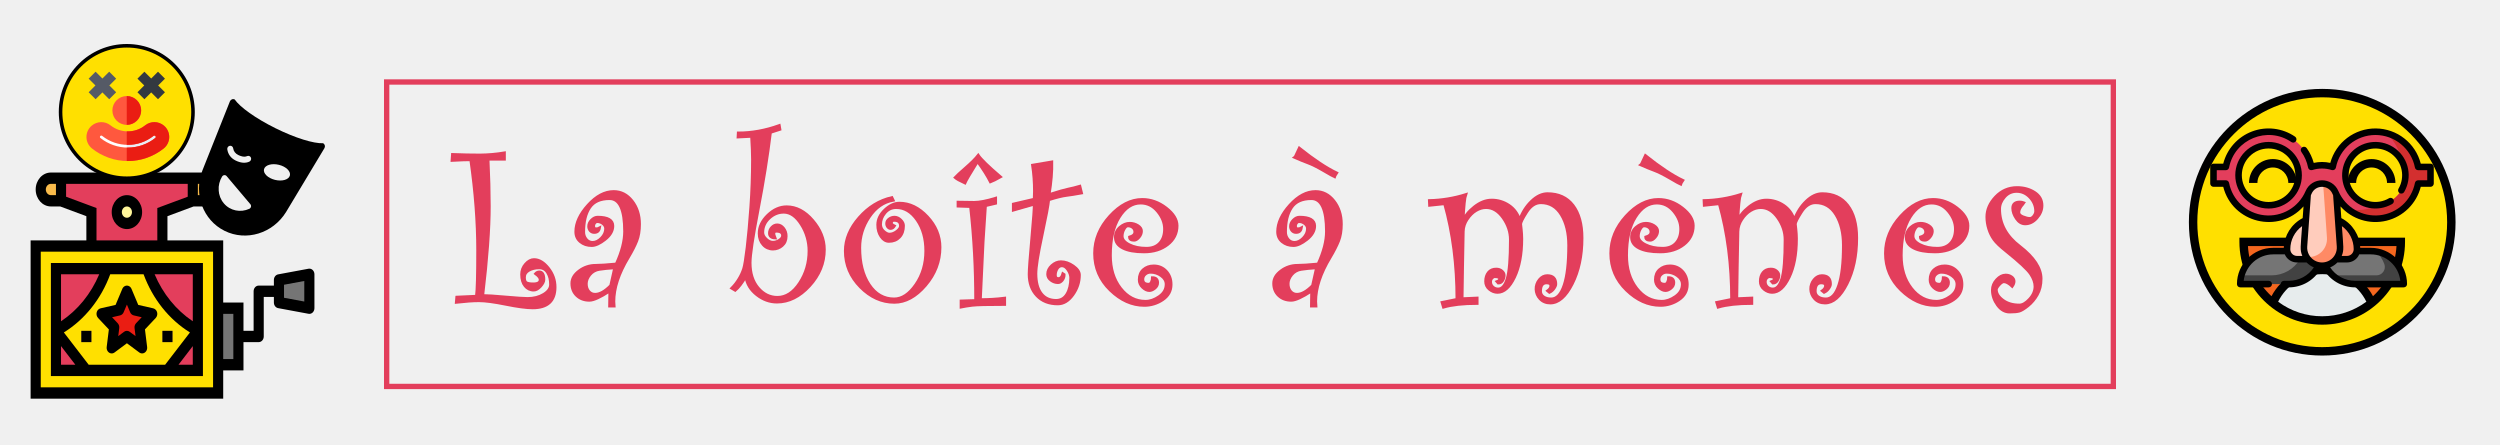
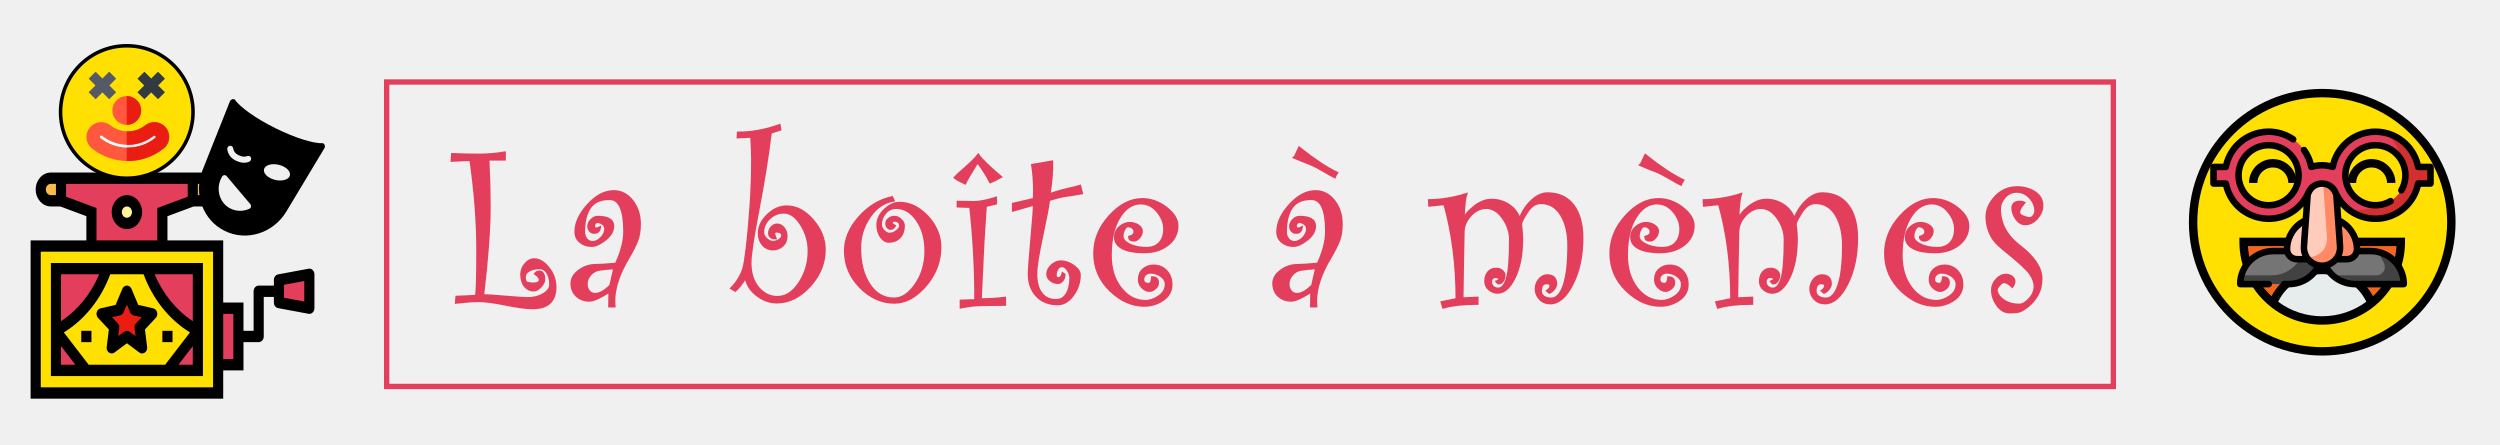
<svg xmlns="http://www.w3.org/2000/svg" viewBox="0 0 5625 1000">
  <defs>
    <style>.cls-1,.cls-10{fill:#e33e5c;}.cls-1,.cls-2{stroke:#e33e5c;}.cls-1,.cls-15,.cls-2{stroke-miterlimit:10;}.cls-1{stroke-width:6px;}.cls-2,.cls-21{fill:none;}.cls-2{stroke-width:12px;}.cls-3{fill:#e7eced;}.cls-4{fill:#f4661e;}.cls-15,.cls-5{fill:#ffe000;}.cls-6{fill:#ffccbc;}.cls-7{fill:#ff8a65;}.cls-8{fill:#757575;}.cls-9{fill:#424242;}.cls-11{fill:#d32f2f;}.cls-12{fill:#f9bb4b;}.cls-13{fill:#fff69a;}.cls-14{fill:#ea1d13;}.cls-15{stroke:#000;stroke-width:8px;}.cls-16{fill:#fff;}.cls-17{fill:#e9edf5;}.cls-18{fill:#ff583e;}.cls-19{fill:#555a66;}.cls-20{fill:#333940;}</style>
  </defs>
  <g id="Texte">
    <path class="cls-1" d="M1204.802,615.737a11.595,11.595,0,0,1,8.645-4.07q10.423,0,10.425,17.554,0,6.618-7.755,15.136-7.759,8.527-15.129,8.522a24.425,24.425,0,0,1-19.706-9.412q-7.759-9.409-7.755-26.203a34.183,34.183,0,0,1,8.9-23.15q8.897-10.17,19.07-10.176,17.032,0,32.292,19.207,15.256,19.211,15.256,42.865,0,46.812-50.601,46.809-20.596,0-60.262-8.013-39.667-8.014-60.517-8.014-19.326,0-51.108,3.562l1.017-11.957,44.244-2.035q2.796-20.092,2.797-103.283,0-94.378-15.511-203.516-14.494,0-42.209,1.526l1.017-13.737q32.545,1.276,62.297,1.272a350.872,350.872,0,0,0,54.923-4.833v14.5h-36.87q2.796,59.785,2.797,105.828,0,76.574-14.748,200.717,13.957,0,51.021,3.307,37.062,3.309,49.758,3.307,20.811,0,36.17-9.285,15.358-9.283,15.36-22.005,0-16.027-6.611-26.712-6.615-10.685-18.562-10.684-13.731,0-23.52,5.596-9.792,5.6-9.79,15.773,0,9.671,4.704,12.083,4.702,2.421,15.129,2.417,15.256,0,15.256-9.412Q1215.227,623.372,1204.802,615.737Z" />
    <path class="cls-1" d="M1349.049,512.707q-1.782,10.436-11.951,10.431a11.76,11.76,0,0,1-9.154-3.943,14.77,14.77,0,0,1-3.56-10.303q0-7.375,6.484-13.864,6.483-6.488,13.857-6.487,34.327,0,34.327,19.842,0,16.54-17.545,30.4-17.545,13.868-30.259,13.864-15.006,0-25.427-8.522-10.43-8.52-10.426-22.768,0-29.508,27.716-60.037Q1350.825,430.793,1380.833,430.793q24.661,0,41.447,21.242,16.782,21.245,16.782,52.278,0,22.132-6.229,37.904-6.234,15.778-18.943,37.143-32.55,53.936-32.547,98.959,0,5.086.509,10.43h-10.425l.508-33.834q-31.788,20.862-45.769,20.86-17.295,0-28.479-10.558-11.193-10.553-11.188-27.602,0-16.027,16.655-28.365a60.693,60.693,0,0,1,36.996-12.338q14.494,0,46.278-3.053,18.814-40.956,18.816-73.012,0-73.771-33.818-73.773-31.025,0-44.498,19.918-13.481,19.92-13.477,54.933a24.889,24.889,0,0,0,5.721,16.495,17.696,17.696,0,0,0,14.112,6.849q10.424,0,19.834-9.666,9.404-9.665,9.408-21.115,0-6.356-5.848-11.066a20.216,20.216,0,0,0-12.968-4.706q-3.051,0-5.467,3.104a10.369,10.369,0,0,0-2.416,6.459q0,6.463,5.34,6.463A15.574,15.574,0,0,0,1349.049,512.707Zm33.818,90.057q-21.359,1.276-34.454,3.434a33.309,33.309,0,0,0-21.104,11.957q-8.01,9.795-8.01,20.479,0,10.178,5.467,16.79a17.717,17.717,0,0,0,14.366,6.614q15.507,0,34.835-19.588Z" />
    <path class="cls-1" d="M1744.085,535.604q-12.968-.507-12.968-10.939a18.666,18.666,0,0,1,5.339-13.102q5.341-5.723,12.205-5.724,8.136,0,14.239,7.505a27.537,27.537,0,0,1,6.103,17.935q0,13.737-9.153,21.496a31.008,31.008,0,0,1-20.596,7.759,28.89,28.89,0,0,1-22.249-9.921q-9.029-9.921-9.027-25.439,0-22.383,19.579-41.211,19.578-18.823,42.464-18.825,32.288,0,58.609,30.654,26.317,30.658,26.317,65.76,0,45.542-33.437,81.916-33.439,36.382-73.357,36.378-24.41,0-45.388-16.408-20.978-16.409-24.792-40.831-12.718,21.627-23.647,30.782l-8.137-4.833a108.803,108.803,0,0,0,16.528-21.369,105.053,105.053,0,0,0,10.425-22.769q3.302-10.811,7.756-47.954,4.446-37.138,8.264-90.691,3.813-53.547,3.813-106.973,0-18.823-2.034-51.896l-30.513,1.526.509-9.413q45.901,0,92.56-16.79l1.521,8.904-21.359,6.869q-9.667,79.884-27.716,173.37-18.057,93.49-18.053,119.947,0,35.106,17.926,56.349,17.927,21.243,43.354,21.242,28.731,0,49.838-32.182,21.103-32.178,21.104-72.121a109.682,109.682,0,0,0-17.291-59.527q-17.294-27.474-39.412-27.475-18.308,0-32.674,13.356-14.369,13.355-14.366,32.18,0,7.632,7.501,14.755,7.497,7.125,15.384,7.123a25.425,25.425,0,0,0,14.366-4.706q6.99-4.705,6.992-10.049,0-9.921-13.985-9.921-5.339,0-5.339,5.851Q1741.288,528.229,1744.085,535.604Z" />
    <path class="cls-1" d="M2012.672,508.383q-3.564,5.855-8.899,5.852-3.308,0-6.103-3.181a12.034,12.034,0,0,1-2.798-8.268q0-6.105,5.595-10.175a20.311,20.311,0,0,1,12.205-4.07q7.371,0,13.857,6.232,6.485,6.237,6.484,13.101,0,16.283-9.154,25.821-9.154,9.539-23.647,9.539-10.428,0-17.926-10.812-7.503-10.809-7.501-26.584,0-18.316,16.047-33.58,16.049-15.264,32.86-15.264,34.387,0,62.921,30.527,28.528,30.527,28.53,68.94,0,47.575-32.714,85.731-32.717,38.159-70.136,38.159-42.514,0-76.5-34.471-33.987-34.468-33.985-81.279,0-39.428,31.22-75.045,31.223-35.613,73.787-45.282l3.06,6.36q-32.659,5.855-53.962,37.65-21.305,31.804-21.303,69.195,0,51.135,21.268,83.061,21.262,31.928,55.907,31.926,26.49,0,48.777-32.308,22.288-32.304,22.288-75.556,0-41.212-19.372-69.322-19.374-28.106-47.16-28.11-15.041,0-24.981,11.829-9.94,11.83-9.94,25.821a20.414,20.414,0,0,0,6.904,15.391q6.902,6.488,13.044,6.487,8.177,0,16.364-6.232,8.183-6.231,8.185-12.084,0-12.461-14.163-12.464-5.924,0-5.924,6.359Q2005.807,505.08,2012.672,508.383Z" />
    <path class="cls-1" d="M2251.255,397.976q-14.749,8.395-22.885,11.448-9.964-19.843-28.86-45.791-24.779,39.942-28.351,48.335-17.295-7.882-22.376-12.465,5.095-5.593,24.215-22.26,19.119-16.658,28.038-28.11Q2210.213,362.87,2251.255,397.976Zm9.408,287.211q-58.737,0-73.23,1.828-14.495,1.824-25.174,4.022V677.047l32.802-1.018a1871.808,1871.808,0,0,0-11.442-211.147l-28.225-.982v-9.194q26.187.513,36.361.509,18.051,0,48.566-9.413v11.702l-22.885,5.41-5.34,81.887-6.103,129.193a428.327,428.327,0,0,0,54.669-3.308Z" />
    <path class="cls-1" d="M2433.644,434.354q-20.854,3.816-34.454,5.469-13.605,1.658-39.54,9.794-1.274,16.283-15.002,80.007-13.73,63.725-13.73,86.112,0,29.001,11.824,44.519,11.823,15.521,33.437,15.519,15.763,0,24.283-14.119,8.515-14.118,8.518-36.505,0-8.646-6.103-17.809-6.103-9.158-13.477-9.158-6.615,0-10.679,6.36a26.771,26.771,0,0,0-4.068,14.755q0,7.381,6.865,7.377,6.864,0,9.916-10.938l3.052,2.035a19.486,19.486,0,0,1-4.45,13.102q-4.452,5.216-9.535,5.215a26.498,26.498,0,0,1-15.892-5.47q-7.503-5.467-7.501-13.864,0-10.935,9.535-19.461,9.535-8.521,20.469-8.522,13.98,0,27.843,9.667,13.856,9.671,13.857,20.352,0,24.171-14.747,44.646-14.749,20.48-34.073,20.479-29.499,0-47.04-18.443-17.544-18.442-17.545-48.717,0-15.007,5.976-80.77,5.972-65.758,5.467-76.445l-47.04,13.483v-13.992l47.04-10.939q.507-7.632.509-17.808a391.489,391.489,0,0,0-4.323-58.765l43.735-7.377q.763,31.803-6.103,73.52,31.783-10.172,42.972-12.338,11.187-2.158,26.19-6.487Z" />
    <path class="cls-1" d="M2592.893,624.641q11.95,0,11.951,11.448,0,7.381-6.483,12.593-6.485,5.216-12.333,5.215-7.377,0-15.129-7.123a22.877,22.877,0,0,1-7.755-17.553q0-14.502,9.407-22.769,9.404-8.265,23.394-8.269,16.781,0,27.97,11.83,11.187,11.829,11.188,30.146,0,21.625-18.943,34.343a73.045,73.045,0,0,1-41.574,12.721q-41.191,0-76.535-34.217-35.347-34.211-35.345-83.06,0-46.042,34.327-83.696,34.327-37.646,72.977-37.65,28.986,0,53.778,19.207,24.791,19.211,24.792,40.067,0,25.948-21.232,42.483-21.233,16.541-53.27,16.536-31.025,0-47.804-8.649-16.781-8.646-16.782-24.168a28.735,28.735,0,0,1,10.426-22.895q10.422-8.902,21.867-8.904a33.865,33.865,0,0,1,18.435,5.215q8.26,5.218,8.264,12.338,0,7.632-5.721,14.246-5.722,6.62-11.061,6.615-10.43,0-10.426-7.378,11.949-3.274,11.951-11.332a12.034,12.034,0,0,0-4.577-9.945,17.007,17.007,0,0,0-10.934-3.653q-4.576,0-8.646,7.505a31.929,31.929,0,0,0-4.068,15.391q0,11.197,15.893,19.207,15.888,8.013,38.522,8.013,19.32,0,30.004-11.701,10.679-11.698,10.68-31.545,0-20.607-15.511-39.431-15.513-18.823-38.142-18.825-28.223,0-48.057,31.672-19.834,31.672-19.834,85.858,0,44.777,22.758,74.029,22.753,29.257,56.067,29.255,15.505,0,30.894-10.812,15.382-10.811,15.384-27.348,0-11.191-10.934-19.08a40.017,40.017,0,0,0-23.902-7.886,17.517,17.517,0,0,0-12.205,4.623,14.425,14.425,0,0,0-5.085,11.046q0,11.042,12.968,11.043,3.814,0,6.103-4.79A22.852,22.852,0,0,0,2592.893,624.641Z" />
    <path class="cls-1" d="M2928.175,512.707q-1.783,10.436-11.951,10.431a11.757,11.757,0,0,1-9.153-3.943,14.768,14.768,0,0,1-3.561-10.303q0-7.375,6.484-13.864,6.483-6.488,13.857-6.487,34.327,0,34.327,19.842,0,16.54-17.545,30.4-17.544,13.868-30.259,13.864-15.006,0-25.427-8.522-10.43-8.52-10.425-22.768,0-29.508,27.715-60.037,27.712-30.527,57.721-30.527,24.659,0,41.446,21.242,16.781,21.245,16.781,52.278,0,22.132-6.229,37.904-6.233,15.778-18.943,37.143-32.55,53.936-32.547,98.959,0,5.086.509,10.43h-10.425l.508-33.834q-31.787,20.862-45.769,20.86-17.294,0-28.479-10.558-11.191-10.553-11.188-27.602,0-16.027,16.655-28.365a60.694,60.694,0,0,1,36.997-12.338q14.493,0,46.277-3.053,18.814-40.956,18.816-73.012,0-73.771-33.818-73.773-31.025,0-44.498,19.918-13.481,19.92-13.477,54.933a24.887,24.887,0,0,0,5.722,16.495,17.695,17.695,0,0,0,14.111,6.849q10.424,0,19.834-9.666,9.404-9.665,9.408-21.115,0-6.356-5.849-11.066a20.215,20.215,0,0,0-12.968-4.706q-3.051,0-5.467,3.104a10.367,10.367,0,0,0-2.416,6.459q0,6.463,5.34,6.463A15.575,15.575,0,0,0,2928.175,512.707Zm33.818,90.057q-21.359,1.276-34.454,3.434a33.311,33.311,0,0,0-21.104,11.957q-8.01,9.795-8.01,20.479,0,10.178,5.467,16.79a17.718,17.718,0,0,0,14.366,6.614q15.507,0,34.835-19.588Zm45.769-213.691q-4.576,6.869-5.085,8.904-3.051-1.27-24.41-13.737-21.359-12.461-34.836-17.426-13.479-4.961-30.767-12.593,1.775-1.27,5.594-10.43,3.814-9.158,4.831-10.939Q2972.923,372.537,3007.762,389.072Z" />
    <path class="cls-1" d="M3419.071,494.391q9.154-24.928,26.825-41.848,17.67-16.915,35.98-16.917,37.378,0,57.593,26.457,20.215,26.461,20.215,73.52,0,59.785-21.867,103.029-21.872,43.251-49.583,43.247-14.495,0-23.394-9.667a32.342,32.342,0,0,1-1.398-42.992q7.497-9.158,17.926-9.158,19.321,0,19.325,19.079,0,4.329-4.322,10.303a24.782,24.782,0,0,1-10.171,8.522l-4.323-3.562q7.373-5.342,7.374-11.448,0-6.354-9.408-6.359-13.479,0-13.477,18.57a14.7,14.7,0,0,0,6.611,12.593q6.609,4.711,17.291,4.706,18.557,0,28.859-30.781,10.298-30.778,10.298-89.547,0-41.719-16.527-68.813-16.532-27.094-46.023-27.093-18.308,0-31.784,21.115-13.479,21.119-13.477,26.965l1.271,11.702a208.126,208.126,0,0,1,1.271,21.114q0,52.661-16.4,86.749-16.4,34.093-38.269,34.089-9.916,0-18.435-6.996a22.163,22.163,0,0,1-8.518-17.935q0-12.211,6.229-19.97,6.227-7.758,17.672-7.76,7.878,0,12.968,4.452,5.083,4.455,5.086,9.54a22.309,22.309,0,0,1-3.561,12.211,11.157,11.157,0,0,1-9.916,5.597l-3.052-3.562q6.103-2.29,6.103-5.852,0-5.084-10.934-5.088-3.051,0-6.103,3.308a11.564,11.564,0,0,0-3.051,8.141,15.114,15.114,0,0,0,4.831,11.448,17.025,17.025,0,0,0,12.205,4.578q12.967,0,20.087-23.276,7.116-23.278,7.12-87.64,0-25.69-16.273-48.843-16.276-23.145-38.396-23.149-11.442,0-22.63,6.741-11.193,6.744-19.706,19.716a50.498,50.498,0,0,0-8.772,27.219l-1.525,81.661q-1.02,60.804-1.018,69.45l33.818-1.527v12.466q-47.045,0-76.027,8.396l-3.306-10.939,33.563-6.869q0-116.509-27.715-214.962L3216.416,462.084l-.509-10.939a298.197,298.197,0,0,0,82.13-13.483q-3.564,9.671-6.103,59.782,5.59-16.532,25.046-31.926,19.452-15.389,39.031-15.391a68.317,68.317,0,0,1,39.285,11.83A59.093,59.093,0,0,1,3419.071,494.391Z" />
    <path class="cls-1" d="M3754.277,624.641q11.949,0,11.951,11.448,0,7.381-6.484,12.593-6.483,5.216-12.332,5.215-7.378,0-15.129-7.123a22.878,22.878,0,0,1-7.756-17.553q0-14.502,9.408-22.769,9.404-8.265,23.393-8.269,16.783,0,27.971,11.83,11.186,11.829,11.188,30.146,0,21.625-18.943,34.343a73.039,73.039,0,0,1-41.573,12.721q-41.193,0-76.536-34.217-35.345-34.211-35.344-83.06,0-46.042,34.327-83.696,34.326-37.646,72.976-37.65,28.988,0,53.779,19.207,24.791,19.211,24.791,40.067,0,25.948-21.231,42.483-21.234,16.541-53.271,16.536-31.025,0-47.803-8.649-16.783-8.646-16.782-24.168a28.737,28.737,0,0,1,10.425-22.895q10.424-8.902,21.868-8.904a33.868,33.868,0,0,1,18.435,5.215q8.26,5.218,8.264,12.338,0,7.632-5.721,14.246-5.722,6.62-11.062,6.615-10.428,0-10.425-7.378,11.949-3.274,11.95-11.332a12.036,12.036,0,0,0-4.576-9.945,17.011,17.011,0,0,0-10.934-3.653q-4.578,0-8.646,7.505a31.918,31.918,0,0,0-4.068,15.391q0,11.197,15.892,19.207,15.889,8.013,38.522,8.013,19.321,0,30.004-11.701,10.68-11.698,10.68-31.545,0-20.607-15.511-39.431-15.513-18.823-38.141-18.825-28.225,0-48.058,31.672-19.833,31.672-19.833,85.858,0,44.777,22.757,74.029,22.753,29.257,56.067,29.255,15.507,0,30.895-10.812,15.381-10.811,15.383-27.348,0-11.191-10.934-19.08a40.012,40.012,0,0,0-23.901-7.886,17.513,17.513,0,0,0-12.205,4.623,14.426,14.426,0,0,0-5.086,11.046q0,11.042,12.969,11.043,3.813,0,6.103-4.79A22.852,22.852,0,0,0,3754.277,624.641Zm32.293-218.778q-4.578,6.869-5.086,8.904-3.051-1.27-24.41-13.737-21.359-12.461-34.835-17.426-13.481-4.961-30.768-12.593,1.777-1.27,5.595-10.43,3.813-9.158,4.831-10.939Q3751.73,389.327,3786.57,405.862Z" />
    <path class="cls-1" d="M4037.104,494.391q9.154-24.928,26.826-41.848,17.669-16.915,35.979-16.917,37.377,0,57.593,26.457,20.215,26.461,20.214,73.52,0,59.785-21.867,103.029-21.872,43.251-49.583,43.247-14.493,0-23.393-9.667a32.339,32.339,0,0,1-1.398-42.992q7.497-9.158,17.926-9.158,19.321,0,19.324,19.079,0,4.329-4.322,10.303a24.782,24.782,0,0,1-10.171,8.522l-4.322-3.562q7.371-5.342,7.374-11.448,0-6.354-9.408-6.359-13.481,0-13.477,18.57a14.7,14.7,0,0,0,6.611,12.593q6.608,4.711,17.29,4.706,18.558,0,28.86-30.781,10.298-30.778,10.298-89.547,0-41.719-16.528-68.813-16.531-27.094-46.022-27.093-18.308,0-31.784,21.115-13.481,21.119-13.477,26.965l1.271,11.702a208.412,208.412,0,0,1,1.271,21.114q0,52.661-16.401,86.749-16.4,34.093-38.268,34.089-9.917,0-18.435-6.996a22.161,22.161,0,0,1-8.519-17.935q0-12.211,6.229-19.97,6.229-7.758,17.672-7.76,7.879,0,12.969,4.452,5.083,4.455,5.085,9.54a22.308,22.308,0,0,1-3.56,12.211,11.158,11.158,0,0,1-9.917,5.597l-3.051-3.562q6.103-2.29,6.103-5.852,0-5.084-10.934-5.088-3.051,0-6.103,3.308a11.565,11.565,0,0,0-3.052,8.141,15.117,15.117,0,0,0,4.831,11.448,17.028,17.028,0,0,0,12.205,4.578q12.968,0,20.088-23.276,7.115-23.278,7.119-87.64,0-25.69-16.273-48.843-16.274-23.145-38.395-23.149-11.443,0-22.631,6.741-11.191,6.744-19.706,19.716a50.506,50.506,0,0,0-8.772,27.219l-1.525,81.661q-1.02,60.804-1.017,69.45l33.817-1.527v12.466q-47.043,0-76.027,8.396l-3.306-10.939,33.564-6.869q0-116.509-27.716-214.962l-33.818,3.562-.508-10.939a298.197,298.197,0,0,0,82.13-13.483q-3.564,9.671-6.103,59.782,5.59-16.532,25.046-31.926,19.452-15.389,39.03-15.391a68.315,68.315,0,0,1,39.285,11.83A59.089,59.089,0,0,1,4037.104,494.391Z" />
    <path class="cls-1" d="M4372.31,624.641q11.95,0,11.951,11.448,0,7.381-6.483,12.593-6.485,5.216-12.333,5.215-7.377,0-15.129-7.123a22.877,22.877,0,0,1-7.755-17.553q0-14.502,9.407-22.769,9.404-8.265,23.394-8.269,16.781,0,27.97,11.83,11.187,11.829,11.188,30.146,0,21.625-18.943,34.343a73.045,73.045,0,0,1-41.574,12.721q-41.191,0-76.535-34.217-35.347-34.211-35.345-83.06,0-46.042,34.327-83.696,34.327-37.646,72.977-37.65,28.986,0,53.778,19.207,24.791,19.211,24.792,40.067,0,25.948-21.232,42.483-21.233,16.541-53.27,16.536-31.025,0-47.804-8.649-16.781-8.646-16.782-24.168a28.735,28.735,0,0,1,10.426-22.895q10.422-8.902,21.867-8.904a33.865,33.865,0,0,1,18.435,5.215q8.26,5.218,8.264,12.338,0,7.632-5.721,14.246-5.722,6.62-11.061,6.615-10.43,0-10.426-7.378,11.949-3.274,11.951-11.332a12.034,12.034,0,0,0-4.577-9.945,17.007,17.007,0,0,0-10.934-3.653q-4.576,0-8.646,7.505a31.929,31.929,0,0,0-4.068,15.391q0,11.197,15.893,19.207,15.888,8.013,38.522,8.013,19.32,0,30.004-11.701,10.679-11.698,10.68-31.545,0-20.607-15.511-39.431-15.513-18.823-38.142-18.825-28.223,0-48.057,31.672-19.834,31.672-19.834,85.858,0,44.777,22.758,74.029,22.753,29.257,56.067,29.255,15.505,0,30.894-10.812,15.382-10.811,15.384-27.348,0-11.191-10.934-19.08a40.017,40.017,0,0,0-23.902-7.886,17.517,17.517,0,0,0-12.205,4.623,14.425,14.425,0,0,0-5.085,11.046q0,11.042,12.968,11.043,3.814,0,6.103-4.79A22.851,22.851,0,0,0,4372.31,624.641Z" />
    <path class="cls-1" d="M4527.491,644.484q-10.935-10.428-18.815-10.431-4.327,0-10.553,6.868-6.233,6.87-6.229,10.939,0,12.467,14.62,23.404,14.619,10.935,36.997,10.939,10.679,0,22.885-13.229,12.205-13.225,12.205-28.492,0-12.976-9.79-27.856-9.791-14.883-55.304-51.515-19.584-15.514-27.207-26.076a82.519,82.519,0,0,1-11.824-24.04,90.312,90.312,0,0,1-4.195-26.965q0-24.422,19.833-45.282,19.834-20.856,48.312-20.86,22.373,0,39.285,10.812,16.907,10.816,16.909,29.637,0,15.264-11.569,28.365-11.572,13.106-26.317,13.101-11.955,0-20.087-12.084-8.142-12.079-8.137-23.277,0-13.988,16.019-13.992a24.519,24.519,0,0,1,9.408,1.781,17.374,17.374,0,0,1-2.288,3.053q-9.154,10.178-9.154,18.571,0,6.105,9.154,9.794,9.154,3.691,15.256,3.688,5.084,0,9.154-5.469,4.065-5.468,4.068-10.558,0-17.297-12.587-30.909-12.586-13.605-30.131-13.61-16.276,0-27.207,12.592-10.937,12.593-10.934,26.839,0,49.606,45.26,83.95,48.059,37.146,48.058,73.012,0,20.862-8.645,35.996a86.49,86.49,0,0,1-20.851,24.931q-12.205,9.791-19.325,11.957-7.121,2.158-22.121,2.162-16.02,0-27.462-15.772-11.442-15.771-11.442-33.834,0-12.976,9.663-23.404,9.659-10.428,20.342-10.431a22.448,22.448,0,0,1,13.349,4.07q5.722,4.072,5.722,10.176Q4531.814,638.378,4527.491,644.484Z" />
  </g>
  <g id="soulignage">
    <rect class="cls-2" x="870" y="184.5" width="3885" height="685" />
  </g>
  <g id="icons">
    <g id="smiley1">
      <path class="cls-3" d="M5225,607.368a120.13,120.13,0,0,1,111.032,74.4,176.369,176.369,0,0,1-221.937,0A119.824,119.824,0,0,1,5225,607.368Z" />
      <path class="cls-4" d="M5048.158,544.21H5401.843a176.161,176.161,0,0,1-65.81,137.558,119.955,119.955,0,0,0-221.937,0A175.89,175.89,0,0,1,5048.158,544.21Z" />
      <path class="cls-5" d="M5336.032,681.768a176.16,176.16,0,0,0,65.81-137.558H5048.158a176.765,176.765,0,0,0,287.873,137.558ZM5225,209.473c160.421,0,290.527,130.105,290.527,290.527S5385.421,790.527,5225,790.527,4934.473,660.421,4934.473,500,5064.579,209.473,5225,209.473Z" />
      <path d="M5225,200c-165.421,0-300,134.579-300,300s134.579,300,300,300,300-134.579,300-300S5390.421,200,5225,200Zm0,581.053c-154.973,0-281.053-126.08-281.053-281.053S5070.027,218.947,5225,218.947,5506.053,345.027,5506.053,500,5379.973,781.053,5225,781.053Z" />
      <path d="M5113.947,376.842a34.777,34.777,0,0,1,34.737,34.737h18.947a53.685,53.685,0,0,0-107.37,0h18.947A34.781,34.781,0,0,1,5113.947,376.842Z" />
      <path d="M5336.053,376.842a34.777,34.777,0,0,1,34.737,34.737h18.947a53.685,53.685,0,0,0-107.37,0H5301.314A34.779,34.779,0,0,1,5336.053,376.842Z" />
      <path d="M5038.685,544.21a186.315,186.315,0,0,0,372.63-.001v-9.473H5038.685Zm87.101,134.637a110.465,110.465,0,0,1,198.537.002A167.634,167.634,0,0,1,5225,711.579,164.923,164.923,0,0,1,5125.786,678.847Zm266.319-125.162a166.134,166.134,0,0,1-52.85,112.757,129.413,129.413,0,0,0-228.414.002,165.806,165.806,0,0,1-52.946-112.759H5392.105Z" />
      <path class="cls-6" d="M5183.891,554.35l4.179-58.842a71.504,71.504,0,0,0-42.275,65.258,22.443,22.443,0,0,0,22.442,22.442h24.925A40.538,40.538,0,0,1,5183.891,554.35Z" />
      <path class="cls-7" d="M5265.109,554.35l-4.179-58.842a71.504,71.504,0,0,1,42.275,65.258,22.443,22.443,0,0,1-22.442,22.442h-24.925A40.538,40.538,0,0,0,5265.109,554.35Z" />
      <path class="cls-6" d="M5256.617,437.054c-.66-1.355-1.297-2.717-1.896-4.102a32.851,32.851,0,0,0-60.442,0c-.599,1.385-1.236,2.748-1.896,4.102-.537,3.124.092-2.786-8.493,117.296a40.711,40.711,0,1,0,81.219,0C5256.528,434.322,5257.154,440.174,5256.617,437.054Z" />
      <path class="cls-7" d="M5265.109,554.35c-8.581-120.028-7.955-114.172-8.493-117.296-.66-1.355-1.297-2.717-1.896-4.102a32.913,32.913,0,0,0-29.615-19.948c.046.104.1.2.142.299.599,1.385,1.236,2.748,1.896,4.102.537,3.124-.088-2.732,8.493,117.296a40.655,40.655,0,0,1-46.205,43.196,40.707,40.707,0,0,0,75.677-23.547Z" />
      <path class="cls-8" d="M5334.236,564.949h-31.426a22.447,22.447,0,0,1-22.043,18.259h-24.929l.004-.008a40.623,40.623,0,0,1-23.958,14.065,74.266,74.266,0,0,0,66.874,41.941H5408.493A74.256,74.256,0,0,0,5334.236,564.949Z" />
      <path class="cls-8" d="M5193.162,583.205h-24.925a22.444,22.444,0,0,1-22.047-18.255h-31.426a74.256,74.256,0,0,0-74.257,74.257h109.736a74.261,74.261,0,0,0,66.874-41.945A40.626,40.626,0,0,1,5193.162,583.205Z" />
      <path class="cls-9" d="M5346.278,565.936a74.385,74.385,0,0,1,18.532,28.436,18.873,18.873,0,0,1-17.822,25.186H5259.46a74.695,74.695,0,0,1-12.054-.986,73.991,73.991,0,0,0,51.351,20.635H5408.493A74.266,74.266,0,0,0,5346.278,565.936Z" />
      <path class="cls-9" d="M5193.162,583.205h-18.367a74.204,74.204,0,0,1-63.85,36.353H5043.155a74.23,74.23,0,0,0-2.648,19.648h109.736a74.261,74.261,0,0,0,66.874-41.945A40.626,40.626,0,0,1,5193.162,583.205Z" />
      <path class="cls-10" d="M5440.825,375.587a97.927,97.927,0,0,0-192.248,0,79.267,79.267,0,0,0-48.15,0,97.93,97.93,0,0,0-192.252,0h-27.807v37.393h27.807a97.937,97.937,0,0,0,186.104,19.971,32.851,32.851,0,0,1,60.442,0,97.937,97.937,0,0,0,186.104-19.971h27.807V375.587Zm-336.526,86.269a67.57,67.57,0,1,1,67.572-67.572A67.646,67.646,0,0,1,5104.299,461.856Zm240.402-.073a67.499,67.499,0,1,1,67.499-67.499A67.576,67.576,0,0,1,5344.701,461.783Z" />
      <path class="cls-11" d="M5440.825,375.587a98.031,98.031,0,0,0-73.125-76.483,97.852,97.852,0,0,1,33.828,56.835h-1.324a67.435,67.435,0,0,1-49.597,105.568,98.114,98.114,0,0,1-68.186,8.32,97.91,97.91,0,0,0,158.404-56.846h27.807V375.587Z" />
      <path d="M5468.632,368.219h-21.909a105.306,105.306,0,0,0-203.592-1.723,85.939,85.939,0,0,0-37.259,0,104.181,104.181,0,0,0-15.792-33.26,7.368,7.368,0,1,0-12,8.554,89.566,89.566,0,0,1,15.112,35.198,7.368,7.368,0,0,0,9.471,5.618,71.56,71.56,0,0,1,43.676,0,7.368,7.368,0,0,0,9.471-5.618,90.559,90.559,0,0,1,177.78,0,7.37,7.37,0,0,0,7.234,5.967h20.439v22.657h-20.439a7.367,7.367,0,0,0-7.234,5.971,90.569,90.569,0,0,1-172.1,18.455c-13.973-32.481-59.985-32.527-73.981,0a90.569,90.569,0,0,1-172.1-18.455,7.367,7.367,0,0,0-7.234-5.971h-20.439V382.956h20.439a7.367,7.367,0,0,0,7.234-5.967c12.376-64.003,86.749-94.086,140.129-57.368A7.369,7.369,0,0,0,5163.893,307.478a105.314,105.314,0,0,0-161.616,60.741h-21.909A7.368,7.368,0,0,0,4973,375.587v37.393a7.37,7.37,0,0,0,7.368,7.368h21.909c20.685,81.322,124.518,106.927,180.608,44.032-.48,6.823-1.086,15.439-1.854,26.345a79.04,79.04,0,0,0-42.54,66.855h-23.728a81.715,81.715,0,0,0-81.625,81.625,7.368,7.368,0,0,0,7.368,7.368h64.053a7.368,7.368,0,1,0,0-14.736h-56.282a66.987,66.987,0,0,1,66.486-59.521h25.992a29.854,29.854,0,0,0,27.481,18.255H5189.862a48.16,48.16,0,0,0,16.294,11.083,67.38,67.38,0,0,1-55.914,30.183h-11.298a7.368,7.368,0,0,0,0,14.736h11.298a82.191,82.191,0,0,0,71.018-41.377,47.376,47.376,0,0,0,6.478,0,82.186,82.186,0,0,0,71.018,41.377H5408.493a7.368,7.368,0,0,0,7.368-7.368,81.715,81.715,0,0,0-81.625-81.625H5310.508a79.04,79.04,0,0,0-42.54-66.855c-.768-10.906-1.374-19.522-1.854-26.345A105.321,105.321,0,0,0,5446.723,420.349h21.909A7.368,7.368,0,0,0,5476,412.981V375.587A7.37,7.37,0,0,0,5468.632,368.219Zm-315.469,192.547a64.256,64.256,0,0,1,26.587-51.984c-3.354,47.275-5.277,53.435.434,67.058h-11.946A15.139,15.139,0,0,1,5153.163,560.766Zm247.559,71.072H5298.757a67.38,67.38,0,0,1-55.914-30.183,48.107,48.107,0,0,0,16.291-11.083h21.629a29.854,29.854,0,0,0,27.481-18.255h25.992A66.987,66.987,0,0,1,5400.722,631.838Zm-104.885-71.072a15.14,15.14,0,0,1-15.074,15.074h-11.946c5.618-13.405,3.845-18.931.434-67.058A64.256,64.256,0,0,1,5295.837,560.766Zm-38.08-5.895a33.34,33.34,0,1,1-66.513.004c7.08-99.102,7.921-112.81,8.243-115.561q.812-1.71,1.558-3.45c8.876-20.627,38.019-20.658,46.907,0q.754,1.744,1.558,3.45C5249.836,442.074,5250.684,455.893,5257.757,554.872Z" />
      <path d="M5104.299,319.348a74.937,74.937,0,1,0,74.94,74.937A75.022,75.022,0,0,0,5104.299,319.348Zm0,135.141a60.202,60.202,0,1,1,60.204-60.204A60.271,60.271,0,0,1,5104.299,454.488Z" />
      <path d="M5399.279,434.629a7.364,7.364,0,0,0,10.081-2.636,74.901,74.901,0,1,0-26.863,26.901,7.369,7.369,0,1,0-7.46-12.71,60.15,60.15,0,1,1,21.606-21.632A7.363,7.363,0,0,0,5399.279,434.629Z" />
    </g>
    <g id="boite2">
      <path class="cls-5" d="M80.281,553.557H490.803V884.28H80.281Z" />
      <path class="cls-5" d="M125.895,604.438H445.19v228.962H125.895Z" />
      <path class="cls-10" d="M137.298,400.916v50.88l68.42,25.44v76.321H365.366V477.236l68.42-25.44V400.916Z" />
      <path class="cls-12" d="M114.491,400.916h22.807v50.88H114.491c-12.596,0-22.807-11.39-22.807-25.44S101.895,400.916,114.491,400.916Z" />
      <path class="cls-12" d="M456.593,451.796h-22.807V400.916h22.807c12.596,0,22.807,11.39,22.807,25.44S469.189,451.796,456.593,451.796Z" />
      <ellipse class="cls-13" cx="285.542" cy="477.236" rx="22.807" ry="25.44" />
      <path class="cls-10" d="M125.895,744.359,194.315,833.399H125.895Z" />
      <path class="cls-10" d="M331.156,604.438c20.098,61.512,61.048,111.759,114.034,139.921V604.438Z" />
      <path class="cls-10" d="M445.19,744.359l-68.42,89.041h68.42Z" />
      <path class="cls-10" d="M239.929,604.438c-20.098,61.512-61.048,111.759-114.034,139.921V604.438Z" />
      <path class="cls-14" d="M285.542,655.318l17.618,41.875,39.399,9.006-28.508,30.299,5.702,46.021-34.21-25.44L251.332,782.519l5.702-46.021-28.508-30.299,39.399-9.006Z" />
-       <path class="cls-8" d="M696.064,693.478,627.644,680.758V629.878l68.42-12.72Z" />
-       <path class="cls-8" d="M490.803,693.478h45.614V820.679H490.803Z" />
+       <path class="cls-10" d="M696.064,693.478,627.644,680.758V629.878l68.42-12.72Z" />
+       <path class="cls-10" d="M490.803,693.478h45.614V820.679H490.803Z" />
      <path class="cls-12" d="M182.912,744.359h22.807v25.44H182.912Z" />
      <path class="cls-12" d="M365.366,744.359h22.807v25.44H365.366Z" />
      <path d="M114.491,591.717V846.12H456.593V591.717Zm22.807,25.44h85.936c-18.546,44.009-48.475,80.819-85.936,105.691Zm0,203.522V778.703l32.226,41.976Zm296.488,0h-32.226l32.226-41.976Zm0-203.522V722.849c-37.382-24.961-67.273-61.748-85.879-105.691Zm-6.409,130.839-55.854,72.683H199.561L143.684,747.997c47.077-29.147,83.867-75.286,104.33-130.839h75.057C343.527,672.707,380.31,718.845,427.378,747.997Z" />
      <path d="M285.542,515.397c18.894,0,34.21-17.085,34.21-38.16S304.436,439.076,285.542,439.076,251.332,456.161,251.332,477.236s15.316,38.16,34.21,38.16Zm0-50.88c6.298,0,11.403,5.695,11.403,12.72s-5.105,12.72-11.403,12.72-11.403-5.695-11.403-12.72S279.244,464.516,285.542,464.516Z" />
      <path d="M217.567,702.688a13.725,13.725,0,0,0,3.102,12.72l24.266,25.796-4.892,39.572c-.861,6.959,3.498,13.379,9.737,14.34a10.482,10.482,0,0,0,7.881-2.014l27.881-20.759,27.881,20.734c5.241,3.895,12.321,2.312,15.812-3.534a13.898,13.898,0,0,0,1.806-8.791l-4.892-39.572,24.266-25.796a13.78,13.78,0,0,0,.324-17.985,11.141,11.141,0,0,0-5.889-3.639l-33.8-7.734-15.189-36.1c-2.679-6.358-9.472-9.089-15.171-6.1a12.144,12.144,0,0,0-5.469,6.1l-15.189,36.1-33.8,7.734a11.991,11.991,0,0,0-8.667,8.93Zm52.649,6.958a11.717,11.717,0,0,0,7.982-7.047l7.344-17.337,7.298,17.337a11.717,11.717,0,0,0,7.982,7.047l18.029,4.134-12.703,13.509a13.615,13.615,0,0,0-3.421,10.952l2.224,18.012-13.114-9.756a10.433,10.433,0,0,0-12.658,0l-13.114,9.756,2.224-18.012a13.615,13.615,0,0,0-3.421-10.952l-12.681-13.458Z" />
      <path d="M309.368,241.565l-4.399-6.598c-14.085-13.931,43.281-15.712,30.792,0s15.607,3.665,29.693,17.596,44.691,12.056-78.08-1.1c5.558-6.993,22.027-.552,21.994-9.898,0-.572-84.656,19.255-84.679,18.695l-41.778-48.2v87.095c.008,34.614,14.081,67.358,38.27,89.041H114.491c-18.894,0-34.21,17.085-34.21,38.16s15.316,38.16,34.21,38.16H135.451L194.315,486.408V540.837H68.878V897H502.207V833.399h45.614V769.799h34.21c6.298,0,11.403-5.695,11.403-12.72V668.038H616.241v12.72c.003,6.218,4.035,11.522,9.533,12.542l68.42,12.72a9.312,9.312,0,0,0,1.87.178c6.298,0,11.403-5.695,11.403-12.72V617.158c-.003-7.025-5.111-12.717-11.409-12.714a10.248,10.248,0,0,0-1.865.172L625.774,617.336c-5.499,1.02-9.531,6.324-9.533,12.542v12.72H582.031c-6.298,0-11.403,5.695-11.403,12.72V744.359h-22.807V680.758H502.207V540.837H376.769V486.408l58.864-21.891h20.959c18.894,0,34.21-17.085,34.21-38.16s-15.316-38.16-34.21-38.16H349.903c24.189-21.682,38.262-54.427,38.27-89.041V212.06l-70.007,36.103c0,.56,23.094,24.721,23.094,25.294-.189,21.285-39.976,25.083-20.895,25.294s-12.286,24.584-12.097,3.299,50.974-53.676,31.892-53.886c-8.637-.095-48.558-19.632-54.986-13.197l85.778-48.388c-3.435-2.738-19.317,3.395-23.094,5.499l-62.316-8.905-22.362,51.794c-3.777-2.104-19.659-52.225-23.094-49.488ZM125.895,439.076h-11.403c-6.298,0-11.403-5.695-11.403-12.72s5.105-12.72,11.403-12.72h11.403ZM639.047,640.652l45.614-8.472v46.276l-45.614-8.472ZM502.207,706.198h22.807V807.959H502.207Zm-57.017-292.562h11.403c6.298,0,11.403,5.695,11.403,12.72s-5.105,12.72-11.403,12.72h-11.403ZM479.4,566.277v305.283H91.684V566.277Zm-57.017-152.641V442.625l-68.42,25.44V540.837H217.122V468.065L148.701,442.625V413.636ZM375.732,161.32l36.183,28.824-33.526-5.342c-6.234-.998-12.013,3.831-12.907,10.785a14.163,14.163,0,0,0-.116,1.808v71.055l-60.575-67.569ZM365.138,304.167c-2.469,49.035-40.107,86.554-84.066,83.8-40.511-2.538-72.85-38.611-75.125-83.8l79.596-88.786ZM266.293,200.879l-60.575,67.569V197.394c0-7.025-5.105-12.72-11.403-12.72a9.928,9.928,0,0,0-1.619.127l-33.526,5.342,36.183-28.824Z" />
      <path d="M114.491,299.155" />
      <path d="M182.912,744.359h22.807v25.44H182.912Z" />
      <path d="M365.366,744.359h22.807v25.44H365.366Z" />
-       <g id="masque">
-         <path d="M730.849,327.135a7.544,7.544,0,0,0-3.912-4.816l-.126-.063c-20.823.982-62.243-11.59-107.034-33.779s-79.872-47.517-91.723-64.685l-.095-.047a7.511,7.511,0,0,0-6.193-.19,8.169,8.169,0,0,0-4.484,4.549L455.211,384.039c-20.095,52.799,1.588,111.32,50.173,135.389s108.263,5.854,138.1-42.119L729.93,333.45A8.156,8.156,0,0,0,730.849,327.135Zm-219.453,8.874a7.083,7.083,0,0,1,5.583-7.958,6.446,6.446,0,0,1,7.587,5.469c1.008,6.829,4.916,11.971,11.582,15.273,4.512,2.235,13.075,5.535,19.727,2.48a6.433,6.433,0,0,1,8.709,3.382,7.095,7.095,0,0,1-3.588,9.048c-8.732,4.022-19.433,3.135-30.942-2.567C519.513,355.916,513.075,347.237,511.396,336.009Zm49.594,133.781c-19.592,9.048-42.999,4.734-57.396-12.312-14.381-17.039-15.291-41.518-3.903-60.263a6.547,6.547,0,0,1,4.91-3.149,6.077,6.077,0,0,1,5.268,2.118l53.525,63.378a6.478,6.478,0,0,1,1.305,5.655A6.79,6.79,0,0,1,560.99,469.791Zm57.697-65.082c-16.056-3.96-27.068-14.731-24.599-24.078,2.461-9.351,17.492-13.713,33.541-9.758,16.06,3.952,27.076,14.735,24.607,24.082C649.77,404.293,634.747,408.66,618.687,404.709Z" />
-       </g>
+       <path d="M730.849,327.135a7.544,7.544,0,0,0-3.912-4.816l-.126-.063c-20.823.982-62.243-11.59-107.034-33.779s-79.872-47.517-91.723-64.685l-.095-.047a7.511,7.511,0,0,0-6.193-.19,8.169,8.169,0,0,0-4.484,4.549L455.211,384.039c-20.095,52.799,1.588,111.32,50.173,135.389s108.263,5.854,138.1-42.119L729.93,333.45A8.156,8.156,0,0,0,730.849,327.135Zm-219.453,8.874a7.083,7.083,0,0,1,5.583-7.958,6.446,6.446,0,0,1,7.587,5.469c1.008,6.829,4.916,11.971,11.582,15.273,4.512,2.235,13.075,5.535,19.727,2.48a6.433,6.433,0,0,1,8.709,3.382,7.095,7.095,0,0,1-3.588,9.048c-8.732,4.022-19.433,3.135-30.942-2.567C519.513,355.916,513.075,347.237,511.396,336.009Zm49.594,133.781c-19.592,9.048-42.999,4.734-57.396-12.312-14.381-17.039-15.291-41.518-3.903-60.263a6.547,6.547,0,0,1,4.91-3.149,6.077,6.077,0,0,1,5.268,2.118l53.525,63.378a6.478,6.478,0,0,1,1.305,5.655A6.79,6.79,0,0,1,560.99,469.791Zm57.697-65.082c-16.056-3.96-27.068-14.731-24.599-24.078,2.461-9.351,17.492-13.713,33.541-9.758,16.06,3.952,27.076,14.735,24.607,24.082C649.77,404.293,634.747,408.66,618.687,404.709Z" />
    </g>
    <g id="smiley_2" data-name="smiley 2">
      <path class="cls-15" d="M434.298,252.012A149.012,149.012,0,1,1,285.286,103,149.011,149.011,0,0,1,434.298,252.012Z" />
      <path class="cls-16" d="M358.882,322.226a114.109,114.109,0,0,1-142.478,0,18.036,18.036,0,0,1-.432-27.778c.091-.077.184-.157.277-.236a18.078,18.078,0,0,1,23.051-.3,77.66,77.66,0,0,0,96.684,0,18.078,18.078,0,0,1,23.051.3c.093.08.186.159.277.236A18.037,18.037,0,0,1,358.882,322.226Z" />
      <path class="cls-17" d="M359.314,294.447c-.093-.077-.184-.157-.277-.236a18.078,18.078,0,0,0-23.051-.302,77.324,77.324,0,0,1-50.811,16.833v36.425a113.616,113.616,0,0,0,73.706-24.941A18.036,18.036,0,0,0,359.314,294.447Z" />
      <path class="cls-18" d="M287.644,362.328a129.236,129.236,0,0,1-80.718-28.306,33.168,33.168,0,0,1-.782-51.082l.289-.248a33.261,33.261,0,0,1,42.321-.6,62.704,62.704,0,0,0,77.78,0,33.263,33.263,0,0,1,42.333.612l.282.241a33.171,33.171,0,0,1-.787,51.078A129.241,129.241,0,0,1,287.644,362.328Zm-59.718-57.28a2.826,2.826,0,0,0-1.849.673l-.289.246a2.801,2.801,0,0,0-.998,2.228,2.846,2.846,0,0,0,1.094,2.235,98.973,98.973,0,0,0,123.517,0,2.843,2.843,0,0,0,1.096-2.237,2.803,2.803,0,0,0-1.012-2.235l-.282-.241a2.961,2.961,0,0,0-3.763.011,92.792,92.792,0,0,1-115.593,0A3.091,3.091,0,0,0,227.926,305.048Z" />
      <path class="cls-14" d="M369.148,282.945l-.282-.241a33.269,33.269,0,0,0-42.335-.612,62.293,62.293,0,0,1-41.357,13.467v30.33c.823.02,1.644.036,2.469.036A92.835,92.835,0,0,0,345.44,305.728a2.962,2.962,0,0,1,3.763-.014l.282.241a2.799,2.799,0,0,1,1.01,2.237,2.84,2.84,0,0,1-1.094,2.237,98.872,98.872,0,0,1-61.76,21.63c-.823,0-1.646-.014-2.467-.034V362.303q1.231.024,2.467.025a129.252,129.252,0,0,0,80.72-28.306,33.171,33.171,0,0,0,.787-51.078Z" />
      <path class="cls-19" d="M261.341,176.972l-15.641-15.641-15.316,15.316-15.316-15.316L199.427,176.972l15.318,15.316-15.318,15.316L215.068,223.245l15.316-15.316,15.316,15.316,15.641-15.641-15.316-15.316Z" />
      <path class="cls-20" d="M371.145,176.972,355.504,161.331l-15.316,15.316-15.316-15.316L309.231,176.972l15.316,15.316-15.316,15.316L324.872,223.245l15.316-15.316,15.316,15.316,15.641-15.641-15.318-15.316Z" />
      <path class="cls-18" d="M317.716,248.52a32.431,32.431,0,1,1-32.43-32.431A32.431,32.431,0,0,1,317.716,248.52Z" />
      <path class="cls-14" d="M285.286,216.089c-.036,0-.075.002-.111.002v64.856c.039,0,.075.002.111.002a32.431,32.431,0,0,0,0-64.861Z" />
    </g>
  </g>
  <g id="Ancrage">
    <rect class="cls-21" x="5624" y="999" width="1" height="1" />
    <rect class="cls-21" x="5624" width="1" height="1" />
    <rect class="cls-21" y="999" width="1" height="1" />
    <rect class="cls-21" width="1" height="1" />
  </g>
</svg>
